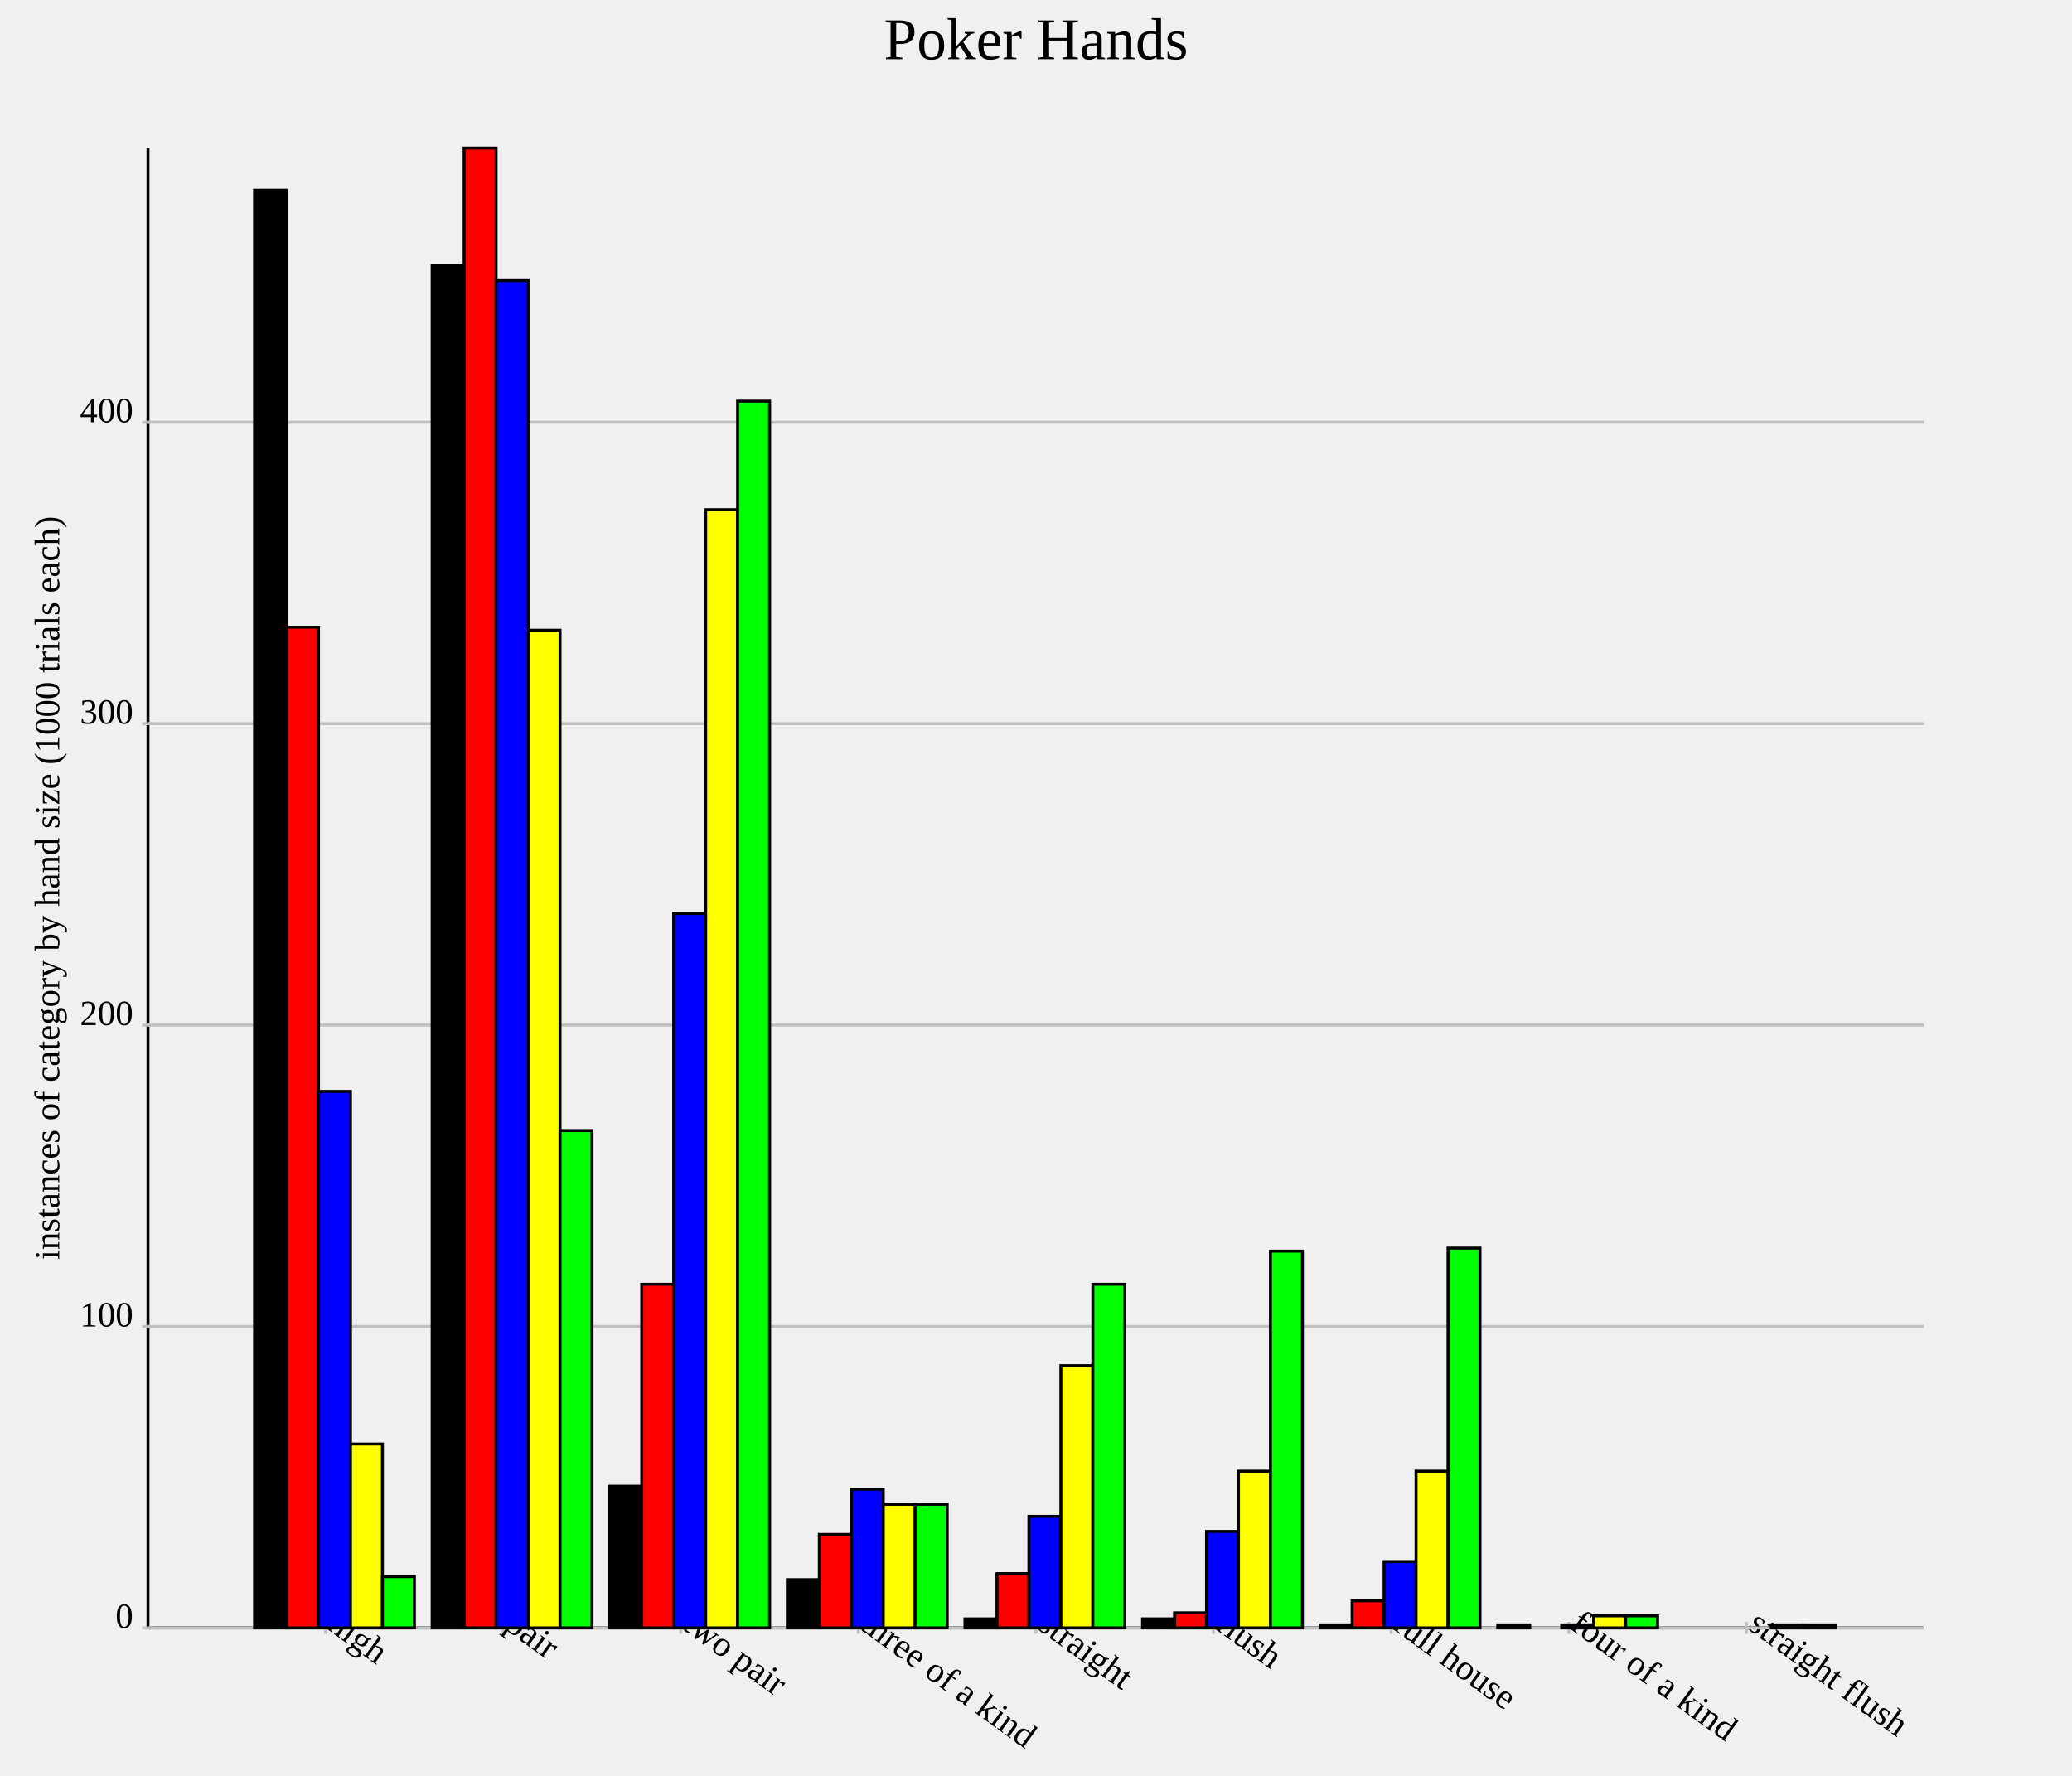
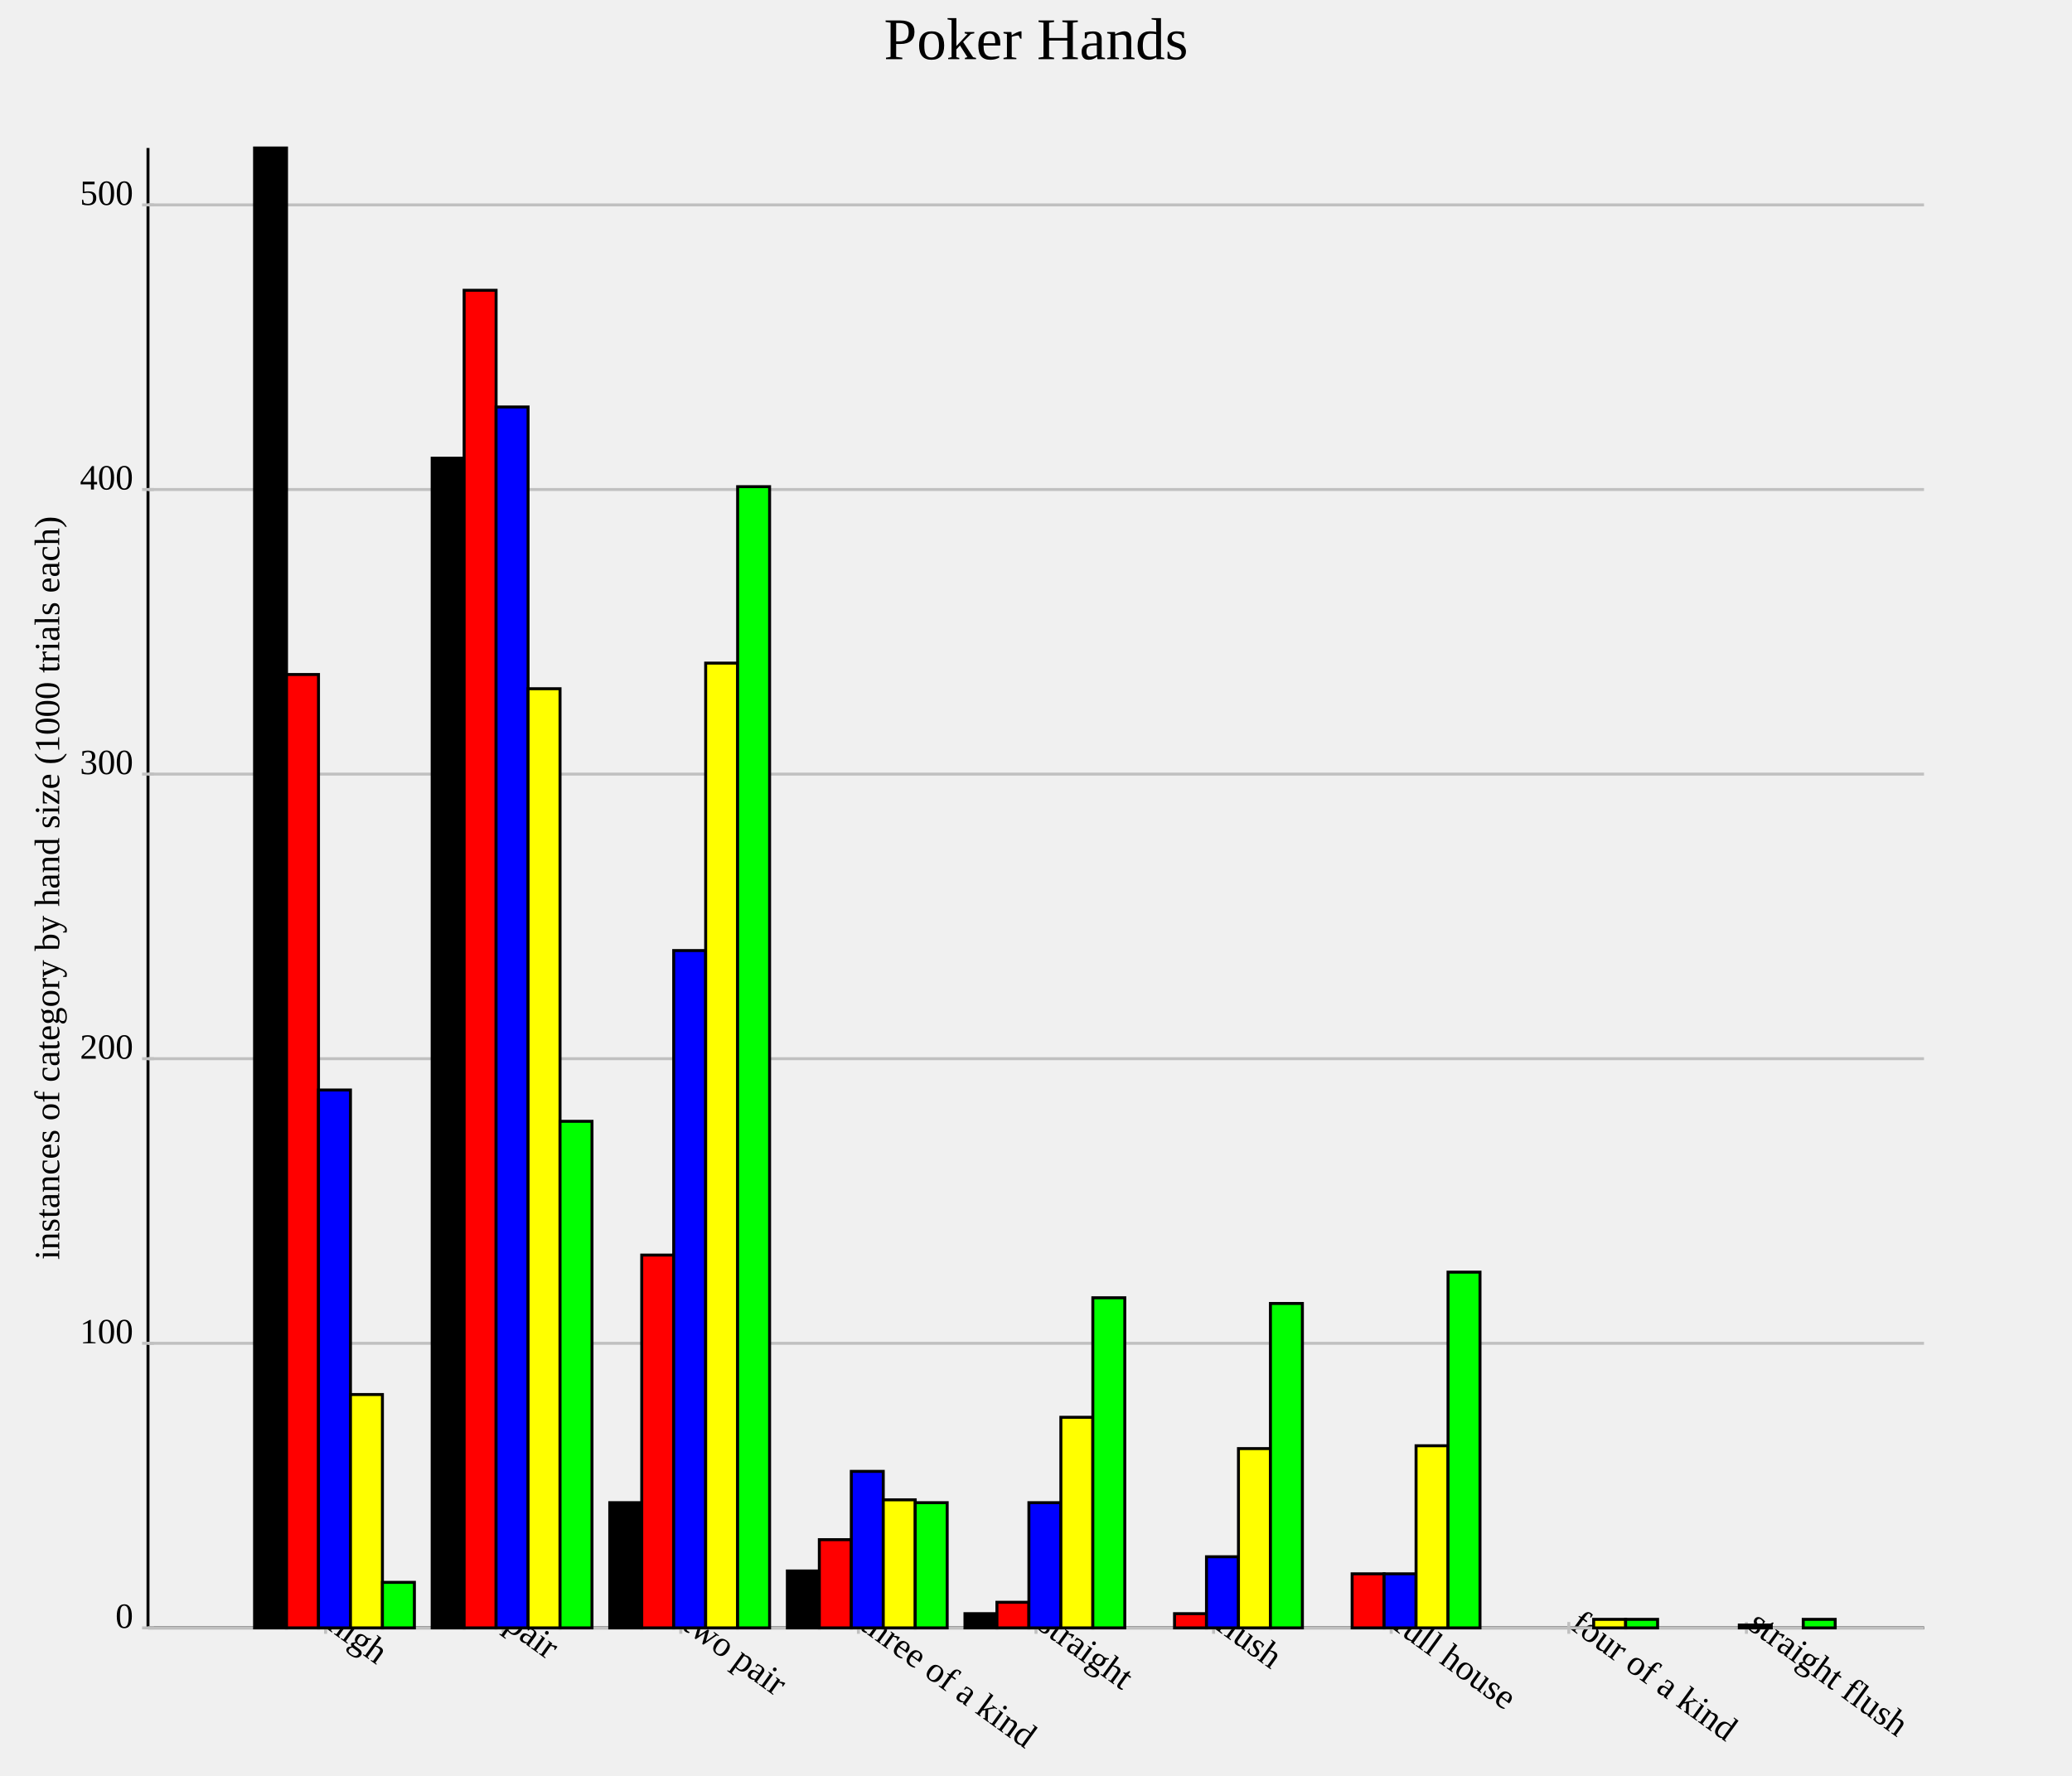
<svg xmlns="http://www.w3.org/2000/svg" version="1.1" width="700.0" height="600.0">
  <style>.caption {
  font-size: 14px;
  font-family: Georgia, serif;
}
</style>
  <line x1="50.0" y1="550.0" x2="650.0" y2="550.0" stroke="rgb(0,0,0)" stroke-width="1" />
  <line x1="50.0" y1="550.0" x2="50.0" y2="50.0" stroke="rgb(0,0,0)" stroke-width="1" />
  <line x1="110.0" y1="548.0" x2="110.0" y2="552.0" stroke="rgb(192,192,192)" stroke-width="1" />
  <text text-anchor="start" alignment-baseline="hanging" x="110.0" y="550.0" font-size="12.0" transform="rotate(36.0,110.0,550.0)">high</text>
  <line x1="170.0" y1="548.0" x2="170.0" y2="552.0" stroke="rgb(192,192,192)" stroke-width="1" />
  <text text-anchor="start" alignment-baseline="hanging" x="170.0" y="550.0" font-size="12.0" transform="rotate(36.0,170.0,550.0)">pair</text>
  <line x1="230.0" y1="548.0" x2="230.0" y2="552.0" stroke="rgb(192,192,192)" stroke-width="1" />
  <text text-anchor="start" alignment-baseline="hanging" x="230.0" y="550.0" font-size="12.0" transform="rotate(36.0,230.0,550.0)">two pair</text>
  <line x1="290.0" y1="548.0" x2="290.0" y2="552.0" stroke="rgb(192,192,192)" stroke-width="1" />
  <text text-anchor="start" alignment-baseline="hanging" x="290.0" y="550.0" font-size="12.0" transform="rotate(36.0,290.0,550.0)">three of a kind</text>
  <line x1="350.0" y1="548.0" x2="350.0" y2="552.0" stroke="rgb(192,192,192)" stroke-width="1" />
  <text text-anchor="start" alignment-baseline="hanging" x="350.0" y="550.0" font-size="12.0" transform="rotate(36.0,350.0,550.0)">straight</text>
  <line x1="410" y1="548.0" x2="410" y2="552.0" stroke="rgb(192,192,192)" stroke-width="1" />
  <text text-anchor="start" alignment-baseline="hanging" x="410" y="550.0" font-size="12.0" transform="rotate(36.0,410,550.0)">flush</text>
  <line x1="470" y1="548.0" x2="470" y2="552.0" stroke="rgb(192,192,192)" stroke-width="1" />
  <text text-anchor="start" alignment-baseline="hanging" x="470" y="550.0" font-size="12.0" transform="rotate(36.0,470,550.0)">full house</text>
  <line x1="530.0" y1="548.0" x2="530.0" y2="552.0" stroke="rgb(192,192,192)" stroke-width="1" />
  <text text-anchor="start" alignment-baseline="hanging" x="530.0" y="550.0" font-size="12.0" transform="rotate(36.0,530.0,550.0)">four of a kind</text>
  <line x1="590" y1="548.0" x2="590" y2="552.0" stroke="rgb(192,192,192)" stroke-width="1" />
  <text text-anchor="start" alignment-baseline="hanging" x="590" y="550.0" font-size="12.0" transform="rotate(36.0,590,550.0)">straight flush</text>
  <line x1="50.0" y1="550.0" x2="650.0" y2="550.0" stroke="rgb(192,192,192)" stroke-width="1" />
  <text text-anchor="end" alignment-baseline="middle" x="45.0" y="550.0" font-size="12.0">0</text>
  <line x1="48.0" y1="550.0" x2="52.0" y2="550.0" stroke="rgb(192,192,192)" stroke-width="1" />
-   <line x1="50.0" y1="448.167" x2="650.0" y2="448.167" stroke="rgb(192,192,192)" stroke-width="1" />
-   <text text-anchor="end" alignment-baseline="middle" x="45.0" y="448.167" font-size="12.0">100</text>
-   <line x1="48.0" y1="448.167" x2="52.0" y2="448.167" stroke="rgb(192,192,192)" stroke-width="1" />
-   <line x1="50.0" y1="346.334" x2="650.0" y2="346.334" stroke="rgb(192,192,192)" stroke-width="1" />
-   <text text-anchor="end" alignment-baseline="middle" x="45.0" y="346.334" font-size="12.0">200</text>
-   <line x1="48.0" y1="346.334" x2="52.0" y2="346.334" stroke="rgb(192,192,192)" stroke-width="1" />
-   <line x1="50.0" y1="244.501" x2="650.0" y2="244.501" stroke="rgb(192,192,192)" stroke-width="1" />
-   <text text-anchor="end" alignment-baseline="middle" x="45.0" y="244.501" font-size="12.0">300</text>
-   <line x1="48.0" y1="244.501" x2="52.0" y2="244.501" stroke="rgb(192,192,192)" stroke-width="1" />
-   <line x1="50.0" y1="142.668" x2="650.0" y2="142.668" stroke="rgb(192,192,192)" stroke-width="1" />
-   <text text-anchor="end" alignment-baseline="middle" x="45.0" y="142.668" font-size="12.0">400</text>
-   <line x1="48.0" y1="142.668" x2="52.0" y2="142.668" stroke="rgb(192,192,192)" stroke-width="1" />
-   <rect id="rect0" fill="rgb(0,0,0)" stroke="black" x="86.0" y="64.257" width="10.8" height="485.743" stroke-width="1" />
-   <rect id="rect1" fill="rgb(0,0,0)" stroke="black" x="146.0" y="89.715" width="10.8" height="460.285" stroke-width="1" />
-   <rect id="rect2" fill="rgb(0,0,0)" stroke="black" x="206.0" y="502.138" width="10.8" height="47.862" stroke-width="1" />
-   <rect id="rect3" fill="rgb(0,0,0)" stroke="black" x="266.0" y="533.707" width="10.8" height="16.293" stroke-width="1" />
-   <rect id="rect4" fill="rgb(0,0,0)" stroke="black" x="326.0" y="546.945" width="10.8" height="3.055" stroke-width="1" />
-   <rect id="rect5" fill="rgb(0,0,0)" stroke="black" x="386" y="546.945" width="10.8" height="3.055" stroke-width="1" />
-   <rect id="rect6" fill="rgb(0,0,0)" stroke="black" x="446" y="548.982" width="10.8" height="1.018" stroke-width="1" />
-   <rect id="rect7" fill="rgb(0,0,0)" stroke="black" x="506.0" y="548.982" width="10.8" height="1.018" stroke-width="1" />
+   <line x1="50.0" y1="453.846" x2="650.0" y2="453.846" stroke="rgb(192,192,192)" stroke-width="1" />
+   <text text-anchor="end" alignment-baseline="middle" x="45.0" y="453.846" font-size="12.0">100</text>
+   <line x1="48.0" y1="453.846" x2="52.0" y2="453.846" stroke="rgb(192,192,192)" stroke-width="1" />
+   <line x1="50.0" y1="357.692" x2="650.0" y2="357.692" stroke="rgb(192,192,192)" stroke-width="1" />
+   <text text-anchor="end" alignment-baseline="middle" x="45.0" y="357.692" font-size="12.0">200</text>
+   <line x1="48.0" y1="357.692" x2="52.0" y2="357.692" stroke="rgb(192,192,192)" stroke-width="1" />
+   <line x1="50.0" y1="261.538" x2="650.0" y2="261.538" stroke="rgb(192,192,192)" stroke-width="1" />
+   <text text-anchor="end" alignment-baseline="middle" x="45.0" y="261.538" font-size="12.0">300</text>
+   <line x1="48.0" y1="261.538" x2="52.0" y2="261.538" stroke="rgb(192,192,192)" stroke-width="1" />
+   <line x1="50.0" y1="165.385" x2="650.0" y2="165.385" stroke="rgb(192,192,192)" stroke-width="1" />
+   <text text-anchor="end" alignment-baseline="middle" x="45.0" y="165.385" font-size="12.0">400</text>
+   <line x1="48.0" y1="165.385" x2="52.0" y2="165.385" stroke="rgb(192,192,192)" stroke-width="1" />
+   <line x1="50.0" y1="69.231" x2="650.0" y2="69.231" stroke="rgb(192,192,192)" stroke-width="1" />
+   <text text-anchor="end" alignment-baseline="middle" x="45.0" y="69.231" font-size="12.0">500</text>
+   <line x1="48.0" y1="69.231" x2="52.0" y2="69.231" stroke="rgb(192,192,192)" stroke-width="1" />
+   <rect id="rect0" fill="rgb(0,0,0)" stroke="black" x="86.0" y="50.0" width="10.8" height="500.0" stroke-width="1" />
+   <rect id="rect1" fill="rgb(0,0,0)" stroke="black" x="146.0" y="154.808" width="10.8" height="395.192" stroke-width="1" />
+   <rect id="rect2" fill="rgb(0,0,0)" stroke="black" x="206.0" y="507.692" width="10.8" height="42.308" stroke-width="1" />
+   <rect id="rect3" fill="rgb(0,0,0)" stroke="black" x="266.0" y="530.769" width="10.8" height="19.231" stroke-width="1" />
+   <rect id="rect4" fill="rgb(0,0,0)" stroke="black" x="326.0" y="545.192" width="10.8" height="4.808" stroke-width="1" />
+   <rect id="rect5" fill="rgb(0,0,0)" stroke="black" x="386" y="550.0" width="10.8" height="0.0" stroke-width="1" />
+   <rect id="rect6" fill="rgb(0,0,0)" stroke="black" x="446" y="550.0" width="10.8" height="0.0" stroke-width="1" />
+   <rect id="rect7" fill="rgb(0,0,0)" stroke="black" x="506.0" y="550.0" width="10.8" height="0.0" stroke-width="1" />
  <rect id="rect8" fill="rgb(0,0,0)" stroke="black" x="566" y="550.0" width="10.8" height="0.0" stroke-width="1" />
-   <rect id="rect9" fill="rgb(255,0,0)" stroke="black" x="96.8" y="211.914" width="10.8" height="338.086" stroke-width="1" />
-   <rect id="rect10" fill="rgb(255,0,0)" stroke="black" x="156.8" y="50.0" width="10.8" height="500.0" stroke-width="1" />
-   <rect id="rect11" fill="rgb(255,0,0)" stroke="black" x="216.8" y="433.91" width="10.8" height="116.09" stroke-width="1" />
-   <rect id="rect12" fill="rgb(255,0,0)" stroke="black" x="276.8" y="518.432" width="10.8" height="31.568" stroke-width="1" />
-   <rect id="rect13" fill="rgb(255,0,0)" stroke="black" x="336.8" y="531.67" width="10.8" height="18.33" stroke-width="1" />
-   <rect id="rect14" fill="rgb(255,0,0)" stroke="black" x="396.8" y="544.908" width="10.8" height="5.092" stroke-width="1" />
-   <rect id="rect15" fill="rgb(255,0,0)" stroke="black" x="456.8" y="540.835" width="10.8" height="9.165" stroke-width="1" />
+   <rect id="rect9" fill="rgb(255,0,0)" stroke="black" x="96.8" y="227.885" width="10.8" height="322.115" stroke-width="1" />
+   <rect id="rect10" fill="rgb(255,0,0)" stroke="black" x="156.8" y="98.077" width="10.8" height="451.923" stroke-width="1" />
+   <rect id="rect11" fill="rgb(255,0,0)" stroke="black" x="216.8" y="424.038" width="10.8" height="125.962" stroke-width="1" />
+   <rect id="rect12" fill="rgb(255,0,0)" stroke="black" x="276.8" y="520.192" width="10.8" height="29.808" stroke-width="1" />
+   <rect id="rect13" fill="rgb(255,0,0)" stroke="black" x="336.8" y="541.346" width="10.8" height="8.654" stroke-width="1" />
+   <rect id="rect14" fill="rgb(255,0,0)" stroke="black" x="396.8" y="545.192" width="10.8" height="4.808" stroke-width="1" />
+   <rect id="rect15" fill="rgb(255,0,0)" stroke="black" x="456.8" y="531.731" width="10.8" height="18.269" stroke-width="1" />
  <rect id="rect16" fill="rgb(255,0,0)" stroke="black" x="516.8" y="550.0" width="10.8" height="0.0" stroke-width="1" />
  <rect id="rect17" fill="rgb(255,0,0)" stroke="black" x="576.8" y="550.0" width="10.8" height="0.0" stroke-width="1" />
-   <rect id="rect18" fill="rgb(0,0,255)" stroke="black" x="107.6" y="368.737" width="10.8" height="181.263" stroke-width="1" />
-   <rect id="rect19" fill="rgb(0,0,255)" stroke="black" x="167.6" y="94.807" width="10.8" height="455.193" stroke-width="1" />
-   <rect id="rect20" fill="rgb(0,0,255)" stroke="black" x="227.6" y="308.656" width="10.8" height="241.344" stroke-width="1" />
-   <rect id="rect21" fill="rgb(0,0,255)" stroke="black" x="287.6" y="503.157" width="10.8" height="46.843" stroke-width="1" />
-   <rect id="rect22" fill="rgb(0,0,255)" stroke="black" x="347.6" y="512.322" width="10.8" height="37.678" stroke-width="1" />
-   <rect id="rect23" fill="rgb(0,0,255)" stroke="black" x="407.6" y="517.413" width="10.8" height="32.587" stroke-width="1" />
-   <rect id="rect24" fill="rgb(0,0,255)" stroke="black" x="467.6" y="527.597" width="10.8" height="22.403" stroke-width="1" />
-   <rect id="rect25" fill="rgb(0,0,255)" stroke="black" x="527.6" y="548.982" width="10.8" height="1.018" stroke-width="1" />
-   <rect id="rect26" fill="rgb(0,0,255)" stroke="black" x="587.6" y="550.0" width="10.8" height="0.0" stroke-width="1" />
-   <rect id="rect27" fill="rgb(255,255,0)" stroke="black" x="118.4" y="487.882" width="10.8" height="62.118" stroke-width="1" />
-   <rect id="rect28" fill="rgb(255,255,0)" stroke="black" x="178.4" y="212.933" width="10.8" height="337.067" stroke-width="1" />
-   <rect id="rect29" fill="rgb(255,255,0)" stroke="black" x="238.4" y="172.2" width="10.8" height="377.8" stroke-width="1" />
-   <rect id="rect30" fill="rgb(255,255,0)" stroke="black" x="298.4" y="508.248" width="10.8" height="41.752" stroke-width="1" />
-   <rect id="rect31" fill="rgb(255,255,0)" stroke="black" x="358.4" y="461.405" width="10.8" height="88.595" stroke-width="1" />
-   <rect id="rect32" fill="rgb(255,255,0)" stroke="black" x="418.4" y="497.047" width="10.8" height="52.953" stroke-width="1" />
-   <rect id="rect33" fill="rgb(255,255,0)" stroke="black" x="478.4" y="497.047" width="10.8" height="52.953" stroke-width="1" />
-   <rect id="rect34" fill="rgb(255,255,0)" stroke="black" x="538.4" y="545.927" width="10.8" height="4.073" stroke-width="1" />
-   <rect id="rect35" fill="rgb(255,255,0)" stroke="black" x="598.4" y="548.982" width="10.8" height="1.018" stroke-width="1" />
-   <rect id="rect36" fill="rgb(0,255,0)" stroke="black" x="129.2" y="532.688" width="10.8" height="17.312" stroke-width="1" />
-   <rect id="rect37" fill="rgb(0,255,0)" stroke="black" x="189.2" y="381.976" width="10.8" height="168.024" stroke-width="1" />
-   <rect id="rect38" fill="rgb(0,255,0)" stroke="black" x="249.2" y="135.54" width="10.8" height="414.46" stroke-width="1" />
-   <rect id="rect39" fill="rgb(0,255,0)" stroke="black" x="309.2" y="508.248" width="10.8" height="41.752" stroke-width="1" />
-   <rect id="rect40" fill="rgb(0,255,0)" stroke="black" x="369.2" y="433.91" width="10.8" height="116.09" stroke-width="1" />
-   <rect id="rect41" fill="rgb(0,255,0)" stroke="black" x="429.2" y="422.709" width="10.8" height="127.291" stroke-width="1" />
-   <rect id="rect42" fill="rgb(0,255,0)" stroke="black" x="489.2" y="421.69" width="10.8" height="128.31" stroke-width="1" />
-   <rect id="rect43" fill="rgb(0,255,0)" stroke="black" x="549.2" y="545.927" width="10.8" height="4.073" stroke-width="1" />
-   <rect id="rect44" fill="rgb(0,255,0)" stroke="black" x="609.2" y="548.982" width="10.8" height="1.018" stroke-width="1" />
+   <rect id="rect18" fill="rgb(0,0,255)" stroke="black" x="107.6" y="368.269" width="10.8" height="181.731" stroke-width="1" />
+   <rect id="rect19" fill="rgb(0,0,255)" stroke="black" x="167.6" y="137.5" width="10.8" height="412.5" stroke-width="1" />
+   <rect id="rect20" fill="rgb(0,0,255)" stroke="black" x="227.6" y="321.154" width="10.8" height="228.846" stroke-width="1" />
+   <rect id="rect21" fill="rgb(0,0,255)" stroke="black" x="287.6" y="497.115" width="10.8" height="52.885" stroke-width="1" />
+   <rect id="rect22" fill="rgb(0,0,255)" stroke="black" x="347.6" y="507.692" width="10.8" height="42.308" stroke-width="1" />
+   <rect id="rect23" fill="rgb(0,0,255)" stroke="black" x="407.6" y="525.962" width="10.8" height="24.038" stroke-width="1" />
+   <rect id="rect24" fill="rgb(0,0,255)" stroke="black" x="467.6" y="531.731" width="10.8" height="18.269" stroke-width="1" />
+   <rect id="rect25" fill="rgb(0,0,255)" stroke="black" x="527.6" y="550.0" width="10.8" height="0.0" stroke-width="1" />
+   <rect id="rect26" fill="rgb(0,0,255)" stroke="black" x="587.6" y="549.038" width="10.8" height="0.962" stroke-width="1" />
+   <rect id="rect27" fill="rgb(255,255,0)" stroke="black" x="118.4" y="471.154" width="10.8" height="78.846" stroke-width="1" />
+   <rect id="rect28" fill="rgb(255,255,0)" stroke="black" x="178.4" y="232.692" width="10.8" height="317.308" stroke-width="1" />
+   <rect id="rect29" fill="rgb(255,255,0)" stroke="black" x="238.4" y="224.038" width="10.8" height="325.962" stroke-width="1" />
+   <rect id="rect30" fill="rgb(255,255,0)" stroke="black" x="298.4" y="506.731" width="10.8" height="43.269" stroke-width="1" />
+   <rect id="rect31" fill="rgb(255,255,0)" stroke="black" x="358.4" y="478.846" width="10.8" height="71.154" stroke-width="1" />
+   <rect id="rect32" fill="rgb(255,255,0)" stroke="black" x="418.4" y="489.423" width="10.8" height="60.577" stroke-width="1" />
+   <rect id="rect33" fill="rgb(255,255,0)" stroke="black" x="478.4" y="488.462" width="10.8" height="61.538" stroke-width="1" />
+   <rect id="rect34" fill="rgb(255,255,0)" stroke="black" x="538.4" y="547.115" width="10.8" height="2.885" stroke-width="1" />
+   <rect id="rect35" fill="rgb(255,255,0)" stroke="black" x="598.4" y="550.0" width="10.8" height="0.0" stroke-width="1" />
+   <rect id="rect36" fill="rgb(0,255,0)" stroke="black" x="129.2" y="534.615" width="10.8" height="15.385" stroke-width="1" />
+   <rect id="rect37" fill="rgb(0,255,0)" stroke="black" x="189.2" y="378.846" width="10.8" height="171.154" stroke-width="1" />
+   <rect id="rect38" fill="rgb(0,255,0)" stroke="black" x="249.2" y="164.423" width="10.8" height="385.577" stroke-width="1" />
+   <rect id="rect39" fill="rgb(0,255,0)" stroke="black" x="309.2" y="507.692" width="10.8" height="42.308" stroke-width="1" />
+   <rect id="rect40" fill="rgb(0,255,0)" stroke="black" x="369.2" y="438.462" width="10.8" height="111.538" stroke-width="1" />
+   <rect id="rect41" fill="rgb(0,255,0)" stroke="black" x="429.2" y="440.385" width="10.8" height="109.615" stroke-width="1" />
+   <rect id="rect42" fill="rgb(0,255,0)" stroke="black" x="489.2" y="429.808" width="10.8" height="120.192" stroke-width="1" />
+   <rect id="rect43" fill="rgb(0,255,0)" stroke="black" x="549.2" y="547.115" width="10.8" height="2.885" stroke-width="1" />
+   <rect id="rect44" fill="rgb(0,255,0)" stroke="black" x="609.2" y="547.115" width="10.8" height="2.885" stroke-width="1" />
  <g>
    <rect id="tooltipbg0" x="0" y="0" width="0" height="0" visibility="hidden" fill="white" />
-     <text class="pointLabel" id="tooltiptext0" text-anchor="middle" alignment-baseline="middle" x="91.4" y="307.128" fill="black" visibility="hidden">high from 5</text>
+     <text class="pointLabel" id="tooltiptext0" text-anchor="middle" alignment-baseline="middle" x="91.4" y="300.0" fill="black" visibility="hidden">high from 5</text>
  </g>
  <g>
    <rect id="tooltipbg1" x="0" y="0" width="0" height="0" visibility="hidden" fill="white" />
-     <text class="pointLabel" id="tooltiptext1" text-anchor="middle" alignment-baseline="middle" x="151.4" y="319.857" fill="black" visibility="hidden">pair from 5</text>
+     <text class="pointLabel" id="tooltiptext1" text-anchor="middle" alignment-baseline="middle" x="151.4" y="352.404" fill="black" visibility="hidden">pair from 5</text>
  </g>
  <g>
    <rect id="tooltipbg2" x="0" y="0" width="0" height="0" visibility="hidden" fill="white" />
-     <text class="pointLabel" id="tooltiptext2" text-anchor="middle" alignment-baseline="middle" x="211.4" y="526.069" fill="black" visibility="hidden">two pair from 5</text>
+     <text class="pointLabel" id="tooltiptext2" text-anchor="middle" alignment-baseline="middle" x="211.4" y="528.846" fill="black" visibility="hidden">two pair from 5</text>
  </g>
  <g>
    <rect id="tooltipbg3" x="0" y="0" width="0" height="0" visibility="hidden" fill="white" />
-     <text class="pointLabel" id="tooltiptext3" text-anchor="middle" alignment-baseline="middle" x="271.4" y="541.853" fill="black" visibility="hidden">three of a kind from 5</text>
+     <text class="pointLabel" id="tooltiptext3" text-anchor="middle" alignment-baseline="middle" x="271.4" y="540.385" fill="black" visibility="hidden">three of a kind from 5</text>
  </g>
  <g>
    <rect id="tooltipbg4" x="0" y="0" width="0" height="0" visibility="hidden" fill="white" />
-     <text class="pointLabel" id="tooltiptext4" text-anchor="middle" alignment-baseline="middle" x="331.4" y="548.473" fill="black" visibility="hidden">straight from 5</text>
+     <text class="pointLabel" id="tooltiptext4" text-anchor="middle" alignment-baseline="middle" x="331.4" y="547.596" fill="black" visibility="hidden">straight from 5</text>
  </g>
  <g>
    <rect id="tooltipbg5" x="0" y="0" width="0" height="0" visibility="hidden" fill="white" />
-     <text class="pointLabel" id="tooltiptext5" text-anchor="middle" alignment-baseline="middle" x="391.4" y="548.473" fill="black" visibility="hidden">flush from 5</text>
+     <text class="pointLabel" id="tooltiptext5" text-anchor="middle" alignment-baseline="middle" x="391.4" y="550.0" fill="black" visibility="hidden">flush from 5</text>
  </g>
  <g>
    <rect id="tooltipbg6" x="0" y="0" width="0" height="0" visibility="hidden" fill="white" />
-     <text class="pointLabel" id="tooltiptext6" text-anchor="middle" alignment-baseline="middle" x="451.4" y="549.491" fill="black" visibility="hidden">full house from 5</text>
+     <text class="pointLabel" id="tooltiptext6" text-anchor="middle" alignment-baseline="middle" x="451.4" y="550.0" fill="black" visibility="hidden">full house from 5</text>
  </g>
  <g>
    <rect id="tooltipbg7" x="0" y="0" width="0" height="0" visibility="hidden" fill="white" />
-     <text class="pointLabel" id="tooltiptext7" text-anchor="middle" alignment-baseline="middle" x="511.4" y="549.491" fill="black" visibility="hidden">four of a kind from 5</text>
+     <text class="pointLabel" id="tooltiptext7" text-anchor="middle" alignment-baseline="middle" x="511.4" y="550.0" fill="black" visibility="hidden">four of a kind from 5</text>
  </g>
  <g>
    <rect id="tooltipbg8" x="0" y="0" width="0" height="0" visibility="hidden" fill="white" />
    <text class="pointLabel" id="tooltiptext8" text-anchor="middle" alignment-baseline="middle" x="571.4" y="550.0" fill="black" visibility="hidden">straight flush from 5</text>
  </g>
  <g>
    <rect id="tooltipbg9" x="0" y="0" width="0" height="0" visibility="hidden" fill="white" />
-     <text class="pointLabel" id="tooltiptext9" text-anchor="middle" alignment-baseline="middle" x="102.2" y="380.957" fill="black" visibility="hidden">high from 6</text>
+     <text class="pointLabel" id="tooltiptext9" text-anchor="middle" alignment-baseline="middle" x="102.2" y="388.942" fill="black" visibility="hidden">high from 6</text>
  </g>
  <g>
    <rect id="tooltipbg10" x="0" y="0" width="0" height="0" visibility="hidden" fill="white" />
-     <text class="pointLabel" id="tooltiptext10" text-anchor="middle" alignment-baseline="middle" x="162.2" y="300.0" fill="black" visibility="hidden">pair from 6</text>
+     <text class="pointLabel" id="tooltiptext10" text-anchor="middle" alignment-baseline="middle" x="162.2" y="324.038" fill="black" visibility="hidden">pair from 6</text>
  </g>
  <g>
    <rect id="tooltipbg11" x="0" y="0" width="0" height="0" visibility="hidden" fill="white" />
-     <text class="pointLabel" id="tooltiptext11" text-anchor="middle" alignment-baseline="middle" x="222.2" y="491.955" fill="black" visibility="hidden">two pair from 6</text>
+     <text class="pointLabel" id="tooltiptext11" text-anchor="middle" alignment-baseline="middle" x="222.2" y="487.019" fill="black" visibility="hidden">two pair from 6</text>
  </g>
  <g>
    <rect id="tooltipbg12" x="0" y="0" width="0" height="0" visibility="hidden" fill="white" />
-     <text class="pointLabel" id="tooltiptext12" text-anchor="middle" alignment-baseline="middle" x="282.2" y="534.216" fill="black" visibility="hidden">three of a kind from 6</text>
+     <text class="pointLabel" id="tooltiptext12" text-anchor="middle" alignment-baseline="middle" x="282.2" y="535.096" fill="black" visibility="hidden">three of a kind from 6</text>
  </g>
  <g>
    <rect id="tooltipbg13" x="0" y="0" width="0" height="0" visibility="hidden" fill="white" />
-     <text class="pointLabel" id="tooltiptext13" text-anchor="middle" alignment-baseline="middle" x="342.2" y="540.835" fill="black" visibility="hidden">straight from 6</text>
+     <text class="pointLabel" id="tooltiptext13" text-anchor="middle" alignment-baseline="middle" x="342.2" y="545.673" fill="black" visibility="hidden">straight from 6</text>
  </g>
  <g>
    <rect id="tooltipbg14" x="0" y="0" width="0" height="0" visibility="hidden" fill="white" />
-     <text class="pointLabel" id="tooltiptext14" text-anchor="middle" alignment-baseline="middle" x="402.2" y="547.454" fill="black" visibility="hidden">flush from 6</text>
+     <text class="pointLabel" id="tooltiptext14" text-anchor="middle" alignment-baseline="middle" x="402.2" y="547.596" fill="black" visibility="hidden">flush from 6</text>
  </g>
  <g>
    <rect id="tooltipbg15" x="0" y="0" width="0" height="0" visibility="hidden" fill="white" />
-     <text class="pointLabel" id="tooltiptext15" text-anchor="middle" alignment-baseline="middle" x="462.2" y="545.418" fill="black" visibility="hidden">full house from 6</text>
+     <text class="pointLabel" id="tooltiptext15" text-anchor="middle" alignment-baseline="middle" x="462.2" y="540.865" fill="black" visibility="hidden">full house from 6</text>
  </g>
  <g>
    <rect id="tooltipbg16" x="0" y="0" width="0" height="0" visibility="hidden" fill="white" />
    <text class="pointLabel" id="tooltiptext16" text-anchor="middle" alignment-baseline="middle" x="522.2" y="550.0" fill="black" visibility="hidden">four of a kind from 6</text>
  </g>
  <g>
    <rect id="tooltipbg17" x="0" y="0" width="0" height="0" visibility="hidden" fill="white" />
    <text class="pointLabel" id="tooltiptext17" text-anchor="middle" alignment-baseline="middle" x="582.2" y="550.0" fill="black" visibility="hidden">straight flush from 6</text>
  </g>
  <g>
    <rect id="tooltipbg18" x="0" y="0" width="0" height="0" visibility="hidden" fill="white" />
-     <text class="pointLabel" id="tooltiptext18" text-anchor="middle" alignment-baseline="middle" x="113.0" y="459.369" fill="black" visibility="hidden">high from 7</text>
+     <text class="pointLabel" id="tooltiptext18" text-anchor="middle" alignment-baseline="middle" x="113.0" y="459.135" fill="black" visibility="hidden">high from 7</text>
  </g>
  <g>
    <rect id="tooltipbg19" x="0" y="0" width="0" height="0" visibility="hidden" fill="white" />
-     <text class="pointLabel" id="tooltiptext19" text-anchor="middle" alignment-baseline="middle" x="173.0" y="322.403" fill="black" visibility="hidden">pair from 7</text>
+     <text class="pointLabel" id="tooltiptext19" text-anchor="middle" alignment-baseline="middle" x="173.0" y="343.75" fill="black" visibility="hidden">pair from 7</text>
  </g>
  <g>
    <rect id="tooltipbg20" x="0" y="0" width="0" height="0" visibility="hidden" fill="white" />
-     <text class="pointLabel" id="tooltiptext20" text-anchor="middle" alignment-baseline="middle" x="233" y="429.328" fill="black" visibility="hidden">two pair from 7</text>
+     <text class="pointLabel" id="tooltiptext20" text-anchor="middle" alignment-baseline="middle" x="233" y="435.577" fill="black" visibility="hidden">two pair from 7</text>
  </g>
  <g>
    <rect id="tooltipbg21" x="0" y="0" width="0" height="0" visibility="hidden" fill="white" />
-     <text class="pointLabel" id="tooltiptext21" text-anchor="middle" alignment-baseline="middle" x="293.0" y="526.578" fill="black" visibility="hidden">three of a kind from 7</text>
+     <text class="pointLabel" id="tooltiptext21" text-anchor="middle" alignment-baseline="middle" x="293.0" y="523.558" fill="black" visibility="hidden">three of a kind from 7</text>
  </g>
  <g>
    <rect id="tooltipbg22" x="0" y="0" width="0" height="0" visibility="hidden" fill="white" />
-     <text class="pointLabel" id="tooltiptext22" text-anchor="middle" alignment-baseline="middle" x="353.0" y="531.161" fill="black" visibility="hidden">straight from 7</text>
+     <text class="pointLabel" id="tooltiptext22" text-anchor="middle" alignment-baseline="middle" x="353.0" y="528.846" fill="black" visibility="hidden">straight from 7</text>
  </g>
  <g>
    <rect id="tooltipbg23" x="0" y="0" width="0" height="0" visibility="hidden" fill="white" />
-     <text class="pointLabel" id="tooltiptext23" text-anchor="middle" alignment-baseline="middle" x="413.0" y="533.707" fill="black" visibility="hidden">flush from 7</text>
+     <text class="pointLabel" id="tooltiptext23" text-anchor="middle" alignment-baseline="middle" x="413.0" y="537.981" fill="black" visibility="hidden">flush from 7</text>
  </g>
  <g>
    <rect id="tooltipbg24" x="0" y="0" width="0" height="0" visibility="hidden" fill="white" />
-     <text class="pointLabel" id="tooltiptext24" text-anchor="middle" alignment-baseline="middle" x="473" y="538.798" fill="black" visibility="hidden">full house from 7</text>
+     <text class="pointLabel" id="tooltiptext24" text-anchor="middle" alignment-baseline="middle" x="473" y="540.865" fill="black" visibility="hidden">full house from 7</text>
  </g>
  <g>
    <rect id="tooltipbg25" x="0" y="0" width="0" height="0" visibility="hidden" fill="white" />
-     <text class="pointLabel" id="tooltiptext25" text-anchor="middle" alignment-baseline="middle" x="533.0" y="549.491" fill="black" visibility="hidden">four of a kind from 7</text>
+     <text class="pointLabel" id="tooltiptext25" text-anchor="middle" alignment-baseline="middle" x="533.0" y="550.0" fill="black" visibility="hidden">four of a kind from 7</text>
  </g>
  <g>
    <rect id="tooltipbg26" x="0" y="0" width="0" height="0" visibility="hidden" fill="white" />
-     <text class="pointLabel" id="tooltiptext26" text-anchor="middle" alignment-baseline="middle" x="593.0" y="550.0" fill="black" visibility="hidden">straight flush from 7</text>
+     <text class="pointLabel" id="tooltiptext26" text-anchor="middle" alignment-baseline="middle" x="593.0" y="549.519" fill="black" visibility="hidden">straight flush from 7</text>
  </g>
  <g>
    <rect id="tooltipbg27" x="0" y="0" width="0" height="0" visibility="hidden" fill="white" />
-     <text class="pointLabel" id="tooltiptext27" text-anchor="middle" alignment-baseline="middle" x="123.8" y="518.941" fill="black" visibility="hidden">high from 8</text>
+     <text class="pointLabel" id="tooltiptext27" text-anchor="middle" alignment-baseline="middle" x="123.8" y="510.577" fill="black" visibility="hidden">high from 8</text>
  </g>
  <g>
    <rect id="tooltipbg28" x="0" y="0" width="0" height="0" visibility="hidden" fill="white" />
-     <text class="pointLabel" id="tooltiptext28" text-anchor="middle" alignment-baseline="middle" x="183.8" y="381.466" fill="black" visibility="hidden">pair from 8</text>
+     <text class="pointLabel" id="tooltiptext28" text-anchor="middle" alignment-baseline="middle" x="183.8" y="391.346" fill="black" visibility="hidden">pair from 8</text>
  </g>
  <g>
    <rect id="tooltipbg29" x="0" y="0" width="0" height="0" visibility="hidden" fill="white" />
-     <text class="pointLabel" id="tooltiptext29" text-anchor="middle" alignment-baseline="middle" x="243.8" y="361.1" fill="black" visibility="hidden">two pair from 8</text>
+     <text class="pointLabel" id="tooltiptext29" text-anchor="middle" alignment-baseline="middle" x="243.8" y="387.019" fill="black" visibility="hidden">two pair from 8</text>
  </g>
  <g>
    <rect id="tooltipbg30" x="0" y="0" width="0" height="0" visibility="hidden" fill="white" />
-     <text class="pointLabel" id="tooltiptext30" text-anchor="middle" alignment-baseline="middle" x="303.8" y="529.124" fill="black" visibility="hidden">three of a kind from 8</text>
+     <text class="pointLabel" id="tooltiptext30" text-anchor="middle" alignment-baseline="middle" x="303.8" y="528.365" fill="black" visibility="hidden">three of a kind from 8</text>
  </g>
  <g>
    <rect id="tooltipbg31" x="0" y="0" width="0" height="0" visibility="hidden" fill="white" />
-     <text class="pointLabel" id="tooltiptext31" text-anchor="middle" alignment-baseline="middle" x="363.8" y="505.703" fill="black" visibility="hidden">straight from 8</text>
+     <text class="pointLabel" id="tooltiptext31" text-anchor="middle" alignment-baseline="middle" x="363.8" y="514.423" fill="black" visibility="hidden">straight from 8</text>
  </g>
  <g>
    <rect id="tooltipbg32" x="0" y="0" width="0" height="0" visibility="hidden" fill="white" />
-     <text class="pointLabel" id="tooltiptext32" text-anchor="middle" alignment-baseline="middle" x="423.8" y="523.523" fill="black" visibility="hidden">flush from 8</text>
+     <text class="pointLabel" id="tooltiptext32" text-anchor="middle" alignment-baseline="middle" x="423.8" y="519.712" fill="black" visibility="hidden">flush from 8</text>
  </g>
  <g>
    <rect id="tooltipbg33" x="0" y="0" width="0" height="0" visibility="hidden" fill="white" />
-     <text class="pointLabel" id="tooltiptext33" text-anchor="middle" alignment-baseline="middle" x="483.8" y="523.523" fill="black" visibility="hidden">full house from 8</text>
+     <text class="pointLabel" id="tooltiptext33" text-anchor="middle" alignment-baseline="middle" x="483.8" y="519.231" fill="black" visibility="hidden">full house from 8</text>
  </g>
  <g>
    <rect id="tooltipbg34" x="0" y="0" width="0" height="0" visibility="hidden" fill="white" />
-     <text class="pointLabel" id="tooltiptext34" text-anchor="middle" alignment-baseline="middle" x="543.8" y="547.963" fill="black" visibility="hidden">four of a kind from 8</text>
+     <text class="pointLabel" id="tooltiptext34" text-anchor="middle" alignment-baseline="middle" x="543.8" y="548.558" fill="black" visibility="hidden">four of a kind from 8</text>
  </g>
  <g>
    <rect id="tooltipbg35" x="0" y="0" width="0" height="0" visibility="hidden" fill="white" />
-     <text class="pointLabel" id="tooltiptext35" text-anchor="middle" alignment-baseline="middle" x="603.8" y="549.491" fill="black" visibility="hidden">straight flush from 8</text>
+     <text class="pointLabel" id="tooltiptext35" text-anchor="middle" alignment-baseline="middle" x="603.8" y="550.0" fill="black" visibility="hidden">straight flush from 8</text>
  </g>
  <g>
    <rect id="tooltipbg36" x="0" y="0" width="0" height="0" visibility="hidden" fill="white" />
-     <text class="pointLabel" id="tooltiptext36" text-anchor="middle" alignment-baseline="middle" x="134.6" y="541.344" fill="black" visibility="hidden">high from 9</text>
+     <text class="pointLabel" id="tooltiptext36" text-anchor="middle" alignment-baseline="middle" x="134.6" y="542.308" fill="black" visibility="hidden">high from 9</text>
  </g>
  <g>
    <rect id="tooltipbg37" x="0" y="0" width="0" height="0" visibility="hidden" fill="white" />
-     <text class="pointLabel" id="tooltiptext37" text-anchor="middle" alignment-baseline="middle" x="194.6" y="465.988" fill="black" visibility="hidden">pair from 9</text>
+     <text class="pointLabel" id="tooltiptext37" text-anchor="middle" alignment-baseline="middle" x="194.6" y="464.423" fill="black" visibility="hidden">pair from 9</text>
  </g>
  <g>
    <rect id="tooltipbg38" x="0" y="0" width="0" height="0" visibility="hidden" fill="white" />
-     <text class="pointLabel" id="tooltiptext38" text-anchor="middle" alignment-baseline="middle" x="254.6" y="342.77" fill="black" visibility="hidden">two pair from 9</text>
+     <text class="pointLabel" id="tooltiptext38" text-anchor="middle" alignment-baseline="middle" x="254.6" y="357.212" fill="black" visibility="hidden">two pair from 9</text>
  </g>
  <g>
    <rect id="tooltipbg39" x="0" y="0" width="0" height="0" visibility="hidden" fill="white" />
-     <text class="pointLabel" id="tooltiptext39" text-anchor="middle" alignment-baseline="middle" x="314.6" y="529.124" fill="black" visibility="hidden">three of a kind from 9</text>
+     <text class="pointLabel" id="tooltiptext39" text-anchor="middle" alignment-baseline="middle" x="314.6" y="528.846" fill="black" visibility="hidden">three of a kind from 9</text>
  </g>
  <g>
    <rect id="tooltipbg40" x="0" y="0" width="0" height="0" visibility="hidden" fill="white" />
-     <text class="pointLabel" id="tooltiptext40" text-anchor="middle" alignment-baseline="middle" x="374.6" y="491.955" fill="black" visibility="hidden">straight from 9</text>
+     <text class="pointLabel" id="tooltiptext40" text-anchor="middle" alignment-baseline="middle" x="374.6" y="494.231" fill="black" visibility="hidden">straight from 9</text>
  </g>
  <g>
    <rect id="tooltipbg41" x="0" y="0" width="0" height="0" visibility="hidden" fill="white" />
-     <text class="pointLabel" id="tooltiptext41" text-anchor="middle" alignment-baseline="middle" x="434.6" y="486.354" fill="black" visibility="hidden">flush from 9</text>
+     <text class="pointLabel" id="tooltiptext41" text-anchor="middle" alignment-baseline="middle" x="434.6" y="495.192" fill="black" visibility="hidden">flush from 9</text>
  </g>
  <g>
    <rect id="tooltipbg42" x="0" y="0" width="0" height="0" visibility="hidden" fill="white" />
-     <text class="pointLabel" id="tooltiptext42" text-anchor="middle" alignment-baseline="middle" x="494.6" y="485.845" fill="black" visibility="hidden">full house from 9</text>
+     <text class="pointLabel" id="tooltiptext42" text-anchor="middle" alignment-baseline="middle" x="494.6" y="489.904" fill="black" visibility="hidden">full house from 9</text>
  </g>
  <g>
    <rect id="tooltipbg43" x="0" y="0" width="0" height="0" visibility="hidden" fill="white" />
-     <text class="pointLabel" id="tooltiptext43" text-anchor="middle" alignment-baseline="middle" x="554.6" y="547.963" fill="black" visibility="hidden">four of a kind from 9</text>
+     <text class="pointLabel" id="tooltiptext43" text-anchor="middle" alignment-baseline="middle" x="554.6" y="548.558" fill="black" visibility="hidden">four of a kind from 9</text>
  </g>
  <g>
    <rect id="tooltipbg44" x="0" y="0" width="0" height="0" visibility="hidden" fill="white" />
-     <text class="pointLabel" id="tooltiptext44" text-anchor="middle" alignment-baseline="middle" x="614.6" y="549.491" fill="black" visibility="hidden">straight flush from 9</text>
+     <text class="pointLabel" id="tooltiptext44" text-anchor="middle" alignment-baseline="middle" x="614.6" y="548.558" fill="black" visibility="hidden">straight flush from 9</text>
  </g>
  <text x="350.0" y="20.0" text-anchor="middle" fill="rgb(0,0,0)" font-size="20.0">Poker Hands</text>
  <text transform="rotate(-90.0 20.0 300.0)" x="20.0" y="300.0" text-anchor="middle" fill="rgb(0,0,0)" font-size="12.0">instances of category by hand size (1000 trials each)</text>
      Sorry, your browser does not support inline SVG.
    </svg>
